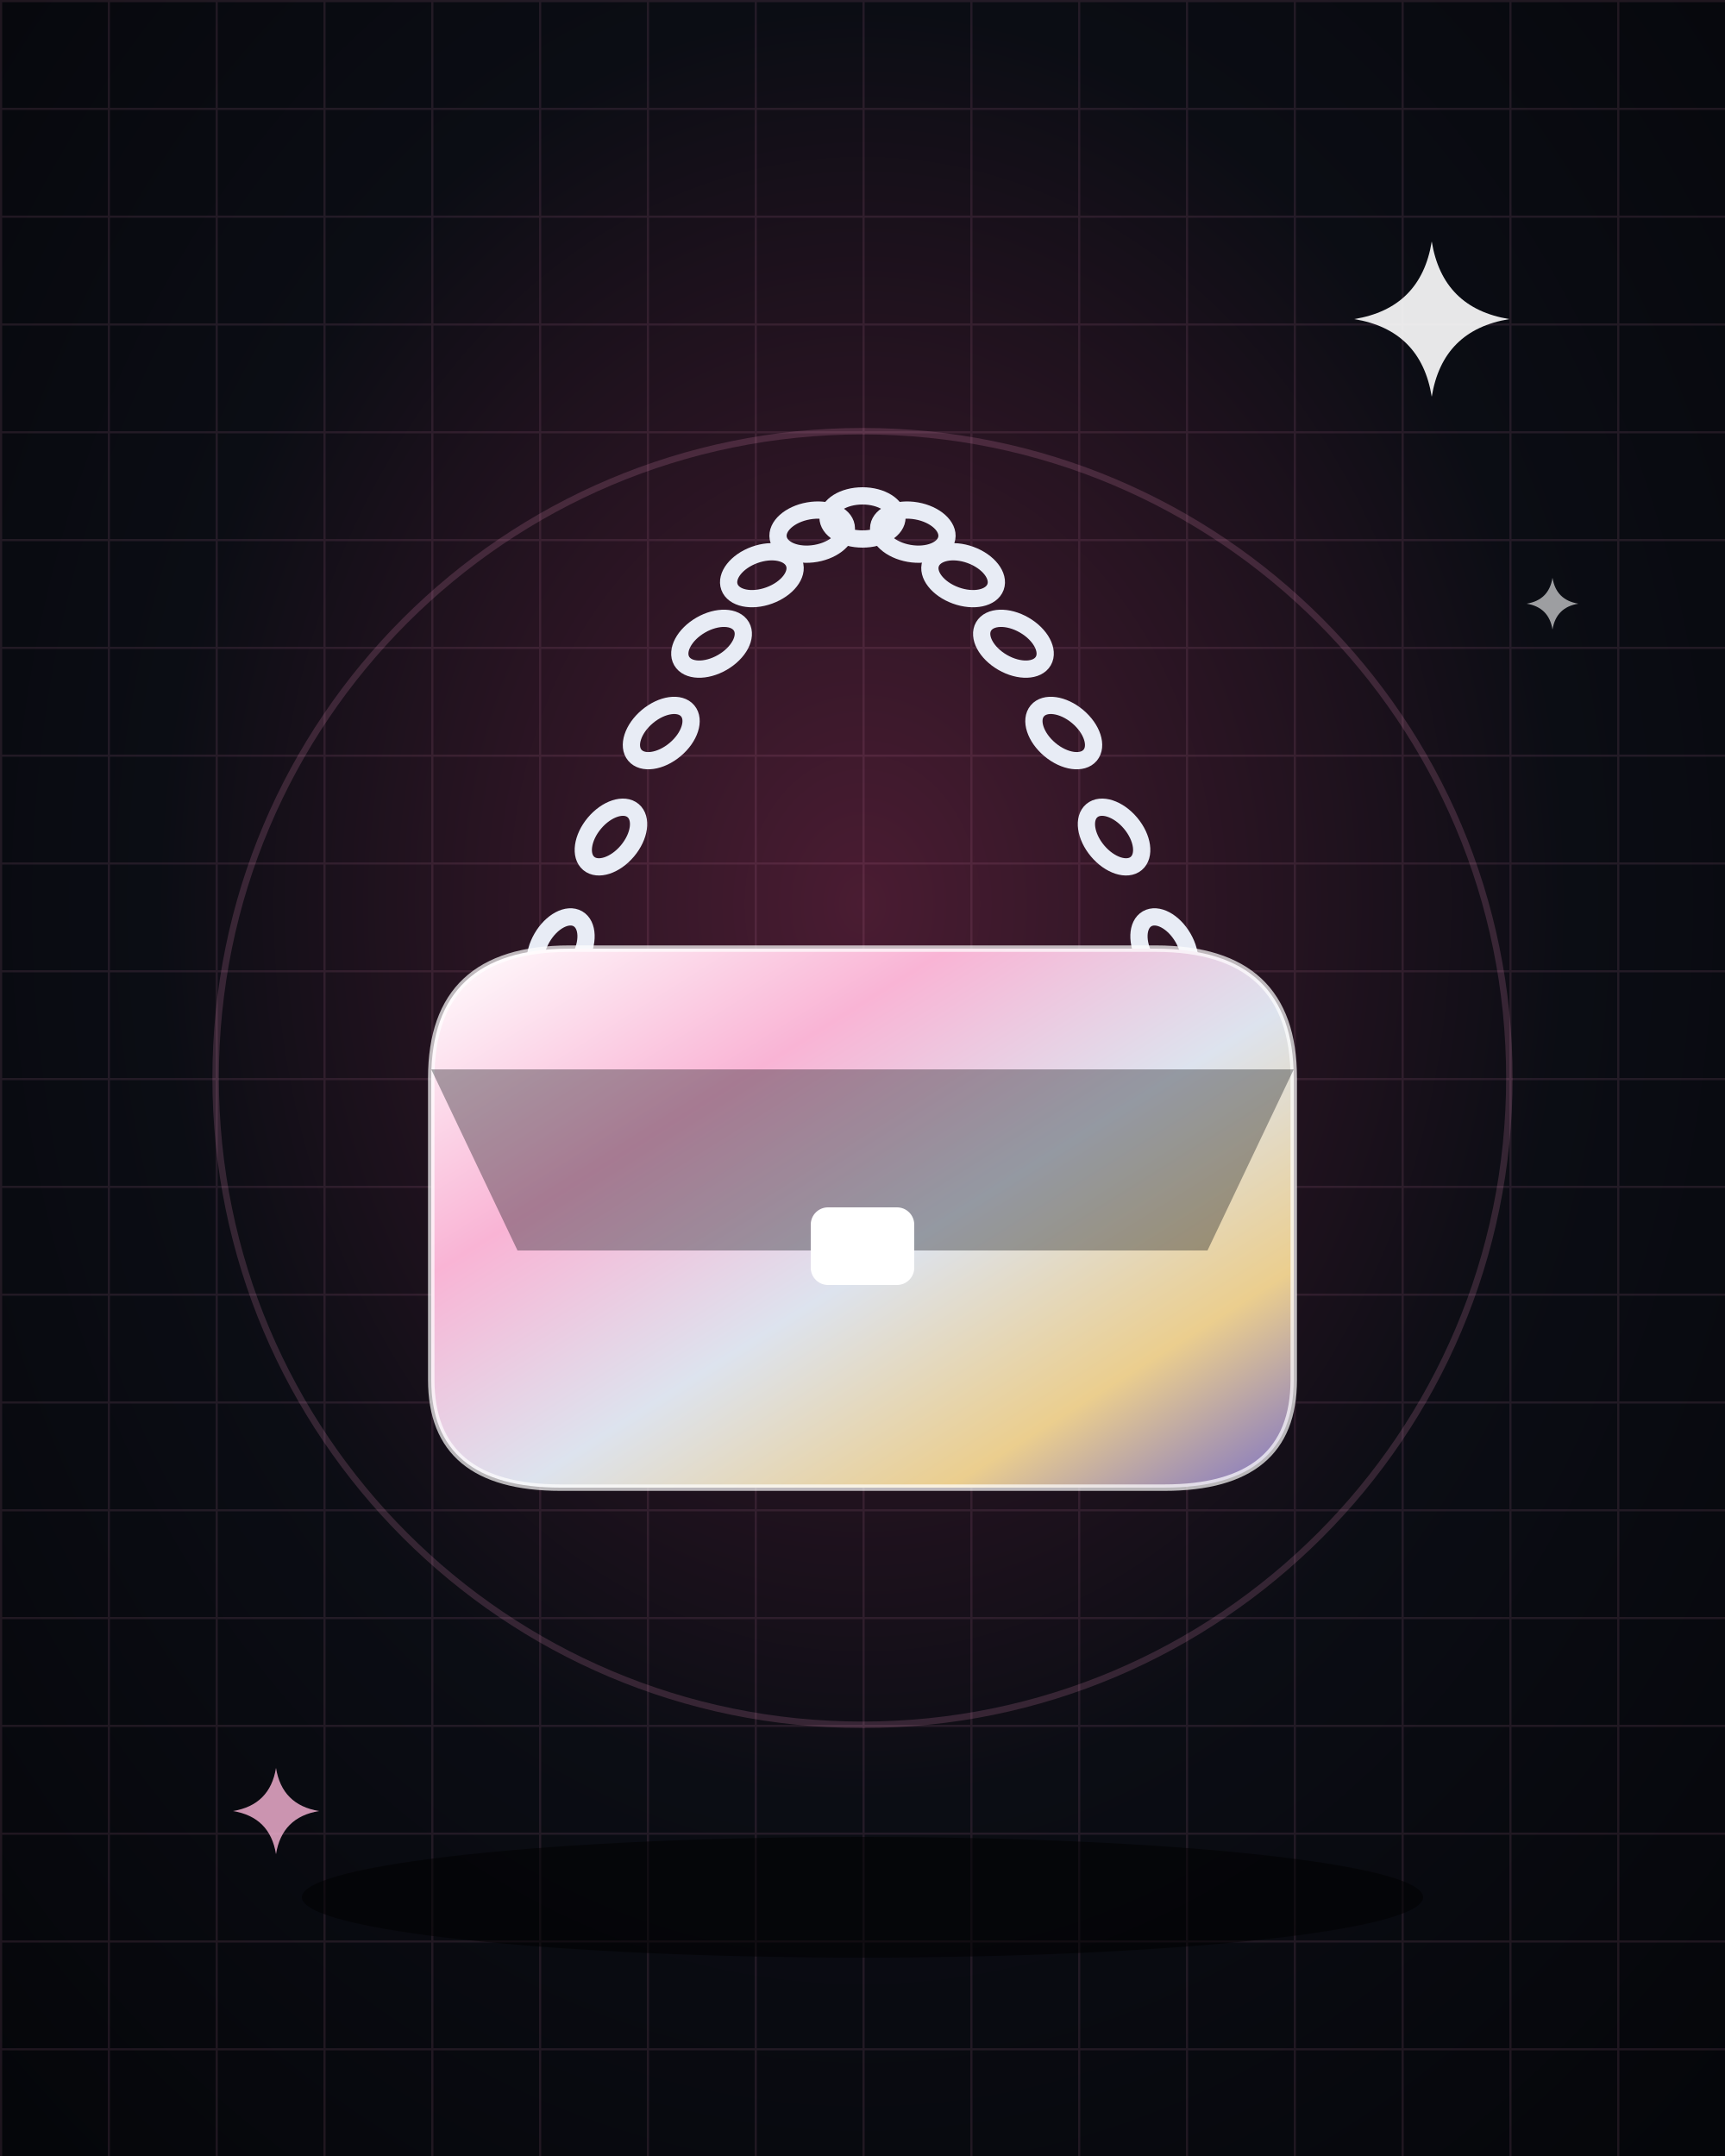
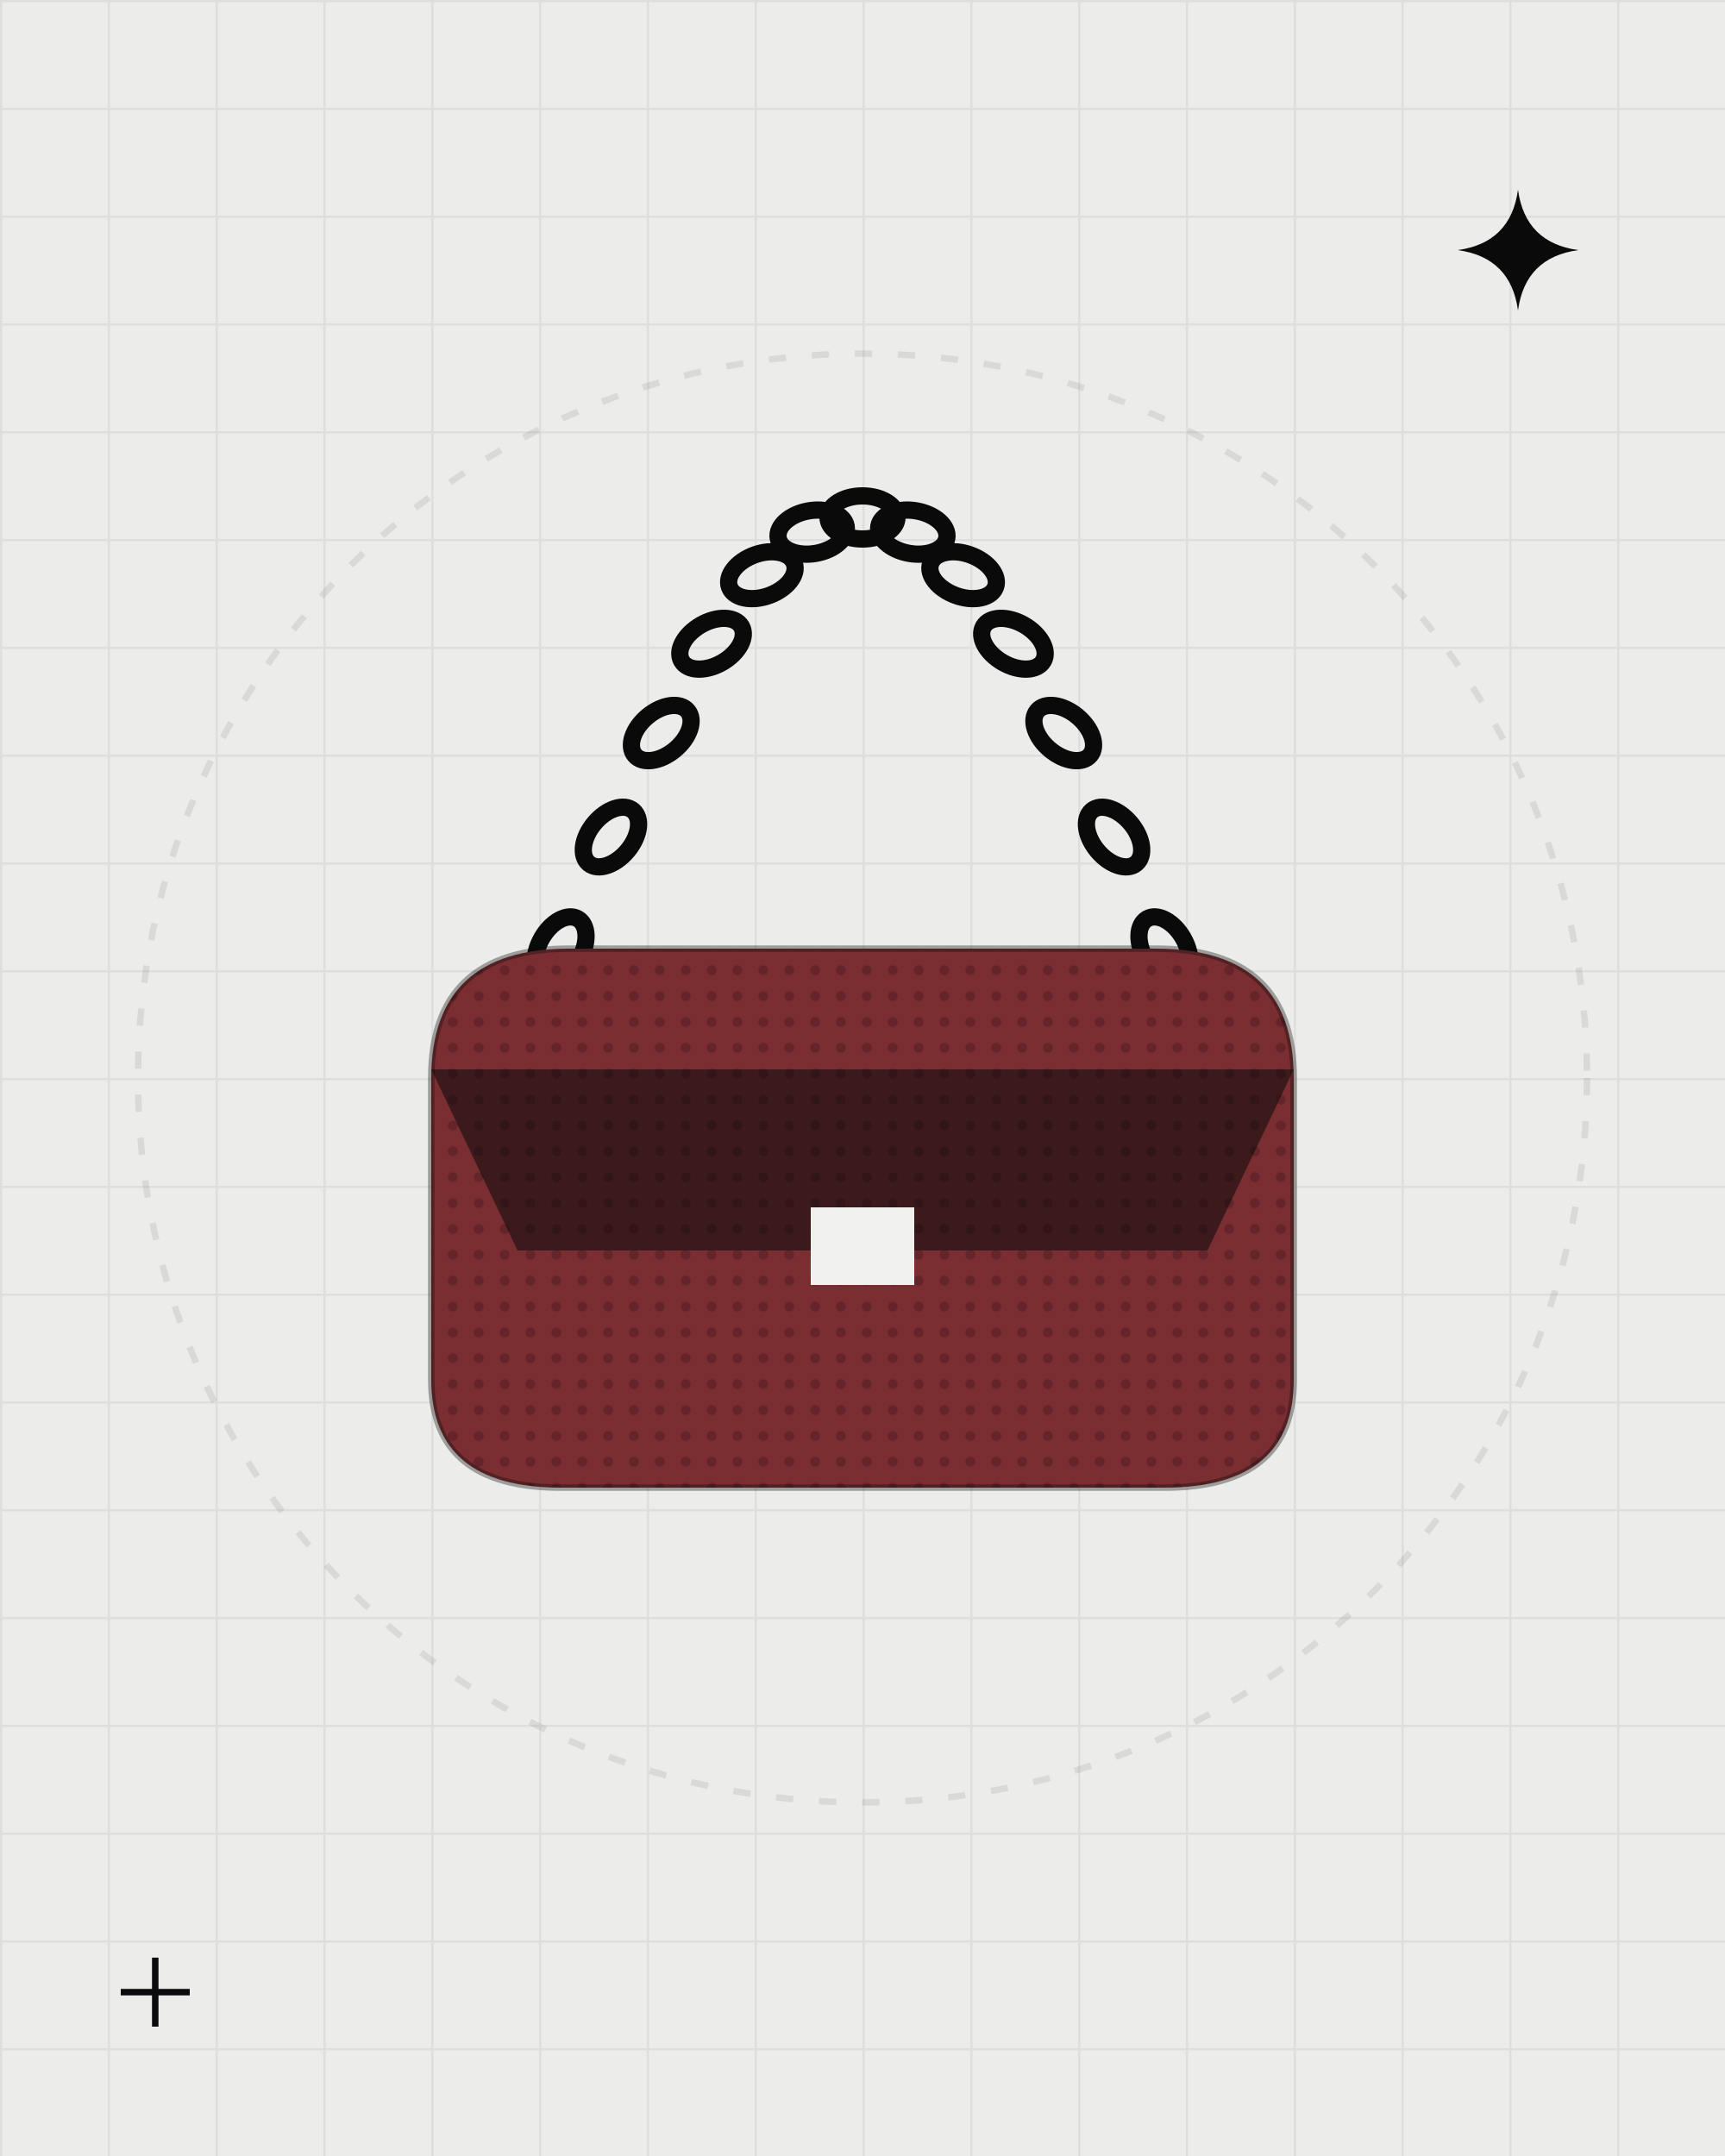
<svg xmlns="http://www.w3.org/2000/svg" viewBox="0 0 400 500" width="400" height="500">
  <defs>
-     <radialGradient id="bg" cx=".5" cy=".42" r=".75">
-       <stop offset="0" stop-color="hsl(331,45%,20%)" />
-       <stop offset=".55" stop-color="#0B0D14" />
-       <stop offset="1" stop-color="#05060A" />
-     </radialGradient>
-     <linearGradient id="c" x1="0" y1="0" x2="1" y2="1">
-       <stop offset="0" stop-color="#FFFFFF" />
-       <stop offset=".3" stop-color="hsl(331,85%,84%)" />
-       <stop offset=".55" stop-color="#DDE3EE" />
-       <stop offset=".8" stop-color="hsl(41,70%,74%)" />
-       <stop offset="1" stop-color="#7F74C4" />
-     </linearGradient>
+     <pattern id="c" width="6" height="6" patternUnits="userSpaceOnUse">
+       <rect width="6" height="6" fill="#7a2e31" />
+       <circle cx="3" cy="3" r="1.15" fill="#64242a" />
+     </pattern>
    <pattern id="grid" width="25" height="25" patternUnits="userSpaceOnUse">
-       <path d="M25 0H0V25" fill="none" stroke="hsl(331,60%,70%)" stroke-opacity=".12" />
+       <path d="M25 0H0V25" fill="none" stroke="#0b0b0e" stroke-opacity=".06" />
    </pattern>
    <pattern id="mesh" width="10" height="10" patternUnits="userSpaceOnUse">
-       <path d="M0 5L5 0L10 5L5 10Z" fill="none" stroke="#FFFFFF" stroke-opacity=".75" stroke-width="1.2" />
+       <path d="M0 5L5 0L10 5L5 10Z" fill="none" stroke="#7a2e31" stroke-opacity=".85" stroke-width="1.3" />
    </pattern>
  </defs>
-   <rect width="400" height="500" fill="url(#bg)" />
+   <rect width="400" height="500" fill="#ececea" />
  <rect width="400" height="500" fill="url(#grid)" />
-   <circle cx="200" cy="250" r="150" fill="none" stroke="hsl(331,70%,75%)" stroke-opacity=".18" stroke-width="1.5" />
-   <ellipse cx="200" cy="440" rx="130" ry="14" fill="#000" opacity=".5" />
-   <ellipse cx="130" cy="220" rx="8" ry="5" fill="none" stroke="#E8ECF5" stroke-width="4" transform="rotate(-60 130 220)" />
-   <ellipse cx="141.667" cy="194.118" rx="8" ry="5" fill="none" stroke="#E8ECF5" stroke-width="4" transform="rotate(-50 141.6667 194.1181)" />
-   <ellipse cx="153.333" cy="170" rx="8" ry="5" fill="none" stroke="#E8ECF5" stroke-width="4" transform="rotate(-40 153.3333 170)" />
-   <ellipse cx="165" cy="149.289" rx="8" ry="5" fill="none" stroke="#E8ECF5" stroke-width="4" transform="rotate(-30 165 149.2893)" />
-   <ellipse cx="176.667" cy="133.397" rx="8" ry="5" fill="none" stroke="#E8ECF5" stroke-width="4" transform="rotate(-20 176.6667 133.3975)" />
-   <ellipse cx="188.333" cy="123.407" rx="8" ry="5" fill="none" stroke="#E8ECF5" stroke-width="4" transform="rotate(-10 188.3333 123.4074)" />
-   <ellipse cx="200" cy="120" rx="8" ry="5" fill="none" stroke="#E8ECF5" stroke-width="4" transform="rotate(0 200 120)" />
-   <ellipse cx="211.667" cy="123.407" rx="8" ry="5" fill="none" stroke="#E8ECF5" stroke-width="4" transform="rotate(10 211.6667 123.4074)" />
-   <ellipse cx="223.333" cy="133.397" rx="8" ry="5" fill="none" stroke="#E8ECF5" stroke-width="4" transform="rotate(20 223.3333 133.3975)" />
-   <ellipse cx="235" cy="149.289" rx="8" ry="5" fill="none" stroke="#E8ECF5" stroke-width="4" transform="rotate(30 235 149.2893)" />
-   <ellipse cx="246.667" cy="170" rx="8" ry="5" fill="none" stroke="#E8ECF5" stroke-width="4" transform="rotate(40 246.6667 170)" />
-   <ellipse cx="258.333" cy="194.118" rx="8" ry="5" fill="none" stroke="#E8ECF5" stroke-width="4" transform="rotate(50 258.3333 194.1181)" />
-   <ellipse cx="270" cy="220" rx="8" ry="5" fill="none" stroke="#E8ECF5" stroke-width="4" transform="rotate(60 270 220)" />
-   <path d="M100 250Q100 220 132 220L268 220Q300 220 300 250L300 320Q300 345 270 345L130 345Q100 345 100 320Z" fill="url(#c)" stroke="rgba(255,255,255,.7)" stroke-width="1.5" />
-   <path d="M100 248L300 248L280 290L120 290Z" fill="#0B0D14" opacity=".35" />
-   <rect x="188" y="280" width="24" height="18" rx="4" fill="#FFFFFF" />
-   <path d="M332 56Q334.52 71.48 350 74Q334.52 76.52 332 92Q329.48 76.52 314 74Q329.48 71.48 332 56Z" fill="#FFFFFF" opacity=".9" />
-   <path d="M64 410Q65.4 418.6 74 420Q65.4 421.4 64 430Q62.6 421.4 54 420Q62.6 418.6 64 410Z" fill="hsl(331,90%,85%)" opacity=".8" />
-   <path d="M360 134Q360.84 139.16 366 140Q360.84 140.84 360 146Q359.16 140.84 354 140Q359.16 139.16 360 134Z" fill="#FFFFFF" opacity=".6" />
+   <circle cx="200" cy="250" r="168" fill="none" stroke="#0b0b0e" stroke-opacity=".08" stroke-width="1.5" stroke-dasharray="4 6" />
+   <ellipse cx="130" cy="220" rx="8" ry="5" fill="none" stroke="#0a0a0a" stroke-width="4" transform="rotate(-60 130 220)" />
+   <ellipse cx="141.667" cy="194.118" rx="8" ry="5" fill="none" stroke="#0a0a0a" stroke-width="4" transform="rotate(-50 141.6667 194.1181)" />
+   <ellipse cx="153.333" cy="170" rx="8" ry="5" fill="none" stroke="#0a0a0a" stroke-width="4" transform="rotate(-40 153.3333 170)" />
+   <ellipse cx="165" cy="149.289" rx="8" ry="5" fill="none" stroke="#0a0a0a" stroke-width="4" transform="rotate(-30 165 149.2893)" />
+   <ellipse cx="176.667" cy="133.397" rx="8" ry="5" fill="none" stroke="#0a0a0a" stroke-width="4" transform="rotate(-20 176.6667 133.3975)" />
+   <ellipse cx="188.333" cy="123.407" rx="8" ry="5" fill="none" stroke="#0a0a0a" stroke-width="4" transform="rotate(-10 188.3333 123.4074)" />
+   <ellipse cx="200" cy="120" rx="8" ry="5" fill="none" stroke="#0a0a0a" stroke-width="4" transform="rotate(0 200 120)" />
+   <ellipse cx="211.667" cy="123.407" rx="8" ry="5" fill="none" stroke="#0a0a0a" stroke-width="4" transform="rotate(10 211.6667 123.4074)" />
+   <ellipse cx="223.333" cy="133.397" rx="8" ry="5" fill="none" stroke="#0a0a0a" stroke-width="4" transform="rotate(20 223.3333 133.3975)" />
+   <ellipse cx="235" cy="149.289" rx="8" ry="5" fill="none" stroke="#0a0a0a" stroke-width="4" transform="rotate(30 235 149.2893)" />
+   <ellipse cx="246.667" cy="170" rx="8" ry="5" fill="none" stroke="#0a0a0a" stroke-width="4" transform="rotate(40 246.6667 170)" />
+   <ellipse cx="258.333" cy="194.118" rx="8" ry="5" fill="none" stroke="#0a0a0a" stroke-width="4" transform="rotate(50 258.3333 194.1181)" />
+   <ellipse cx="270" cy="220" rx="8" ry="5" fill="none" stroke="#0a0a0a" stroke-width="4" transform="rotate(60 270 220)" />
+   <path d="M100 250Q100 220 132 220L268 220Q300 220 300 250L300 320Q300 345 270 345L130 345Q100 345 100 320Z" fill="url(#c)" stroke="#0a0a0a" stroke-opacity=".35" stroke-width="1.5" />
+   <path d="M100 248L300 248L280 290L120 290Z" fill="#0a0a0a" opacity=".55" />
+   <rect x="188" y="280" width="24" height="18" fill="#f0f0ee" />
+   <path d="M352 44Q353.68 56.32 366 58Q353.68 59.68 352 72Q350.32 59.68 338 58Q350.32 56.32 352 44Z" fill="#0a0a0a" />
+   <path d="M28 462h16M36 454v16" stroke="#0b0b0e" stroke-width="1.5" />
</svg>
